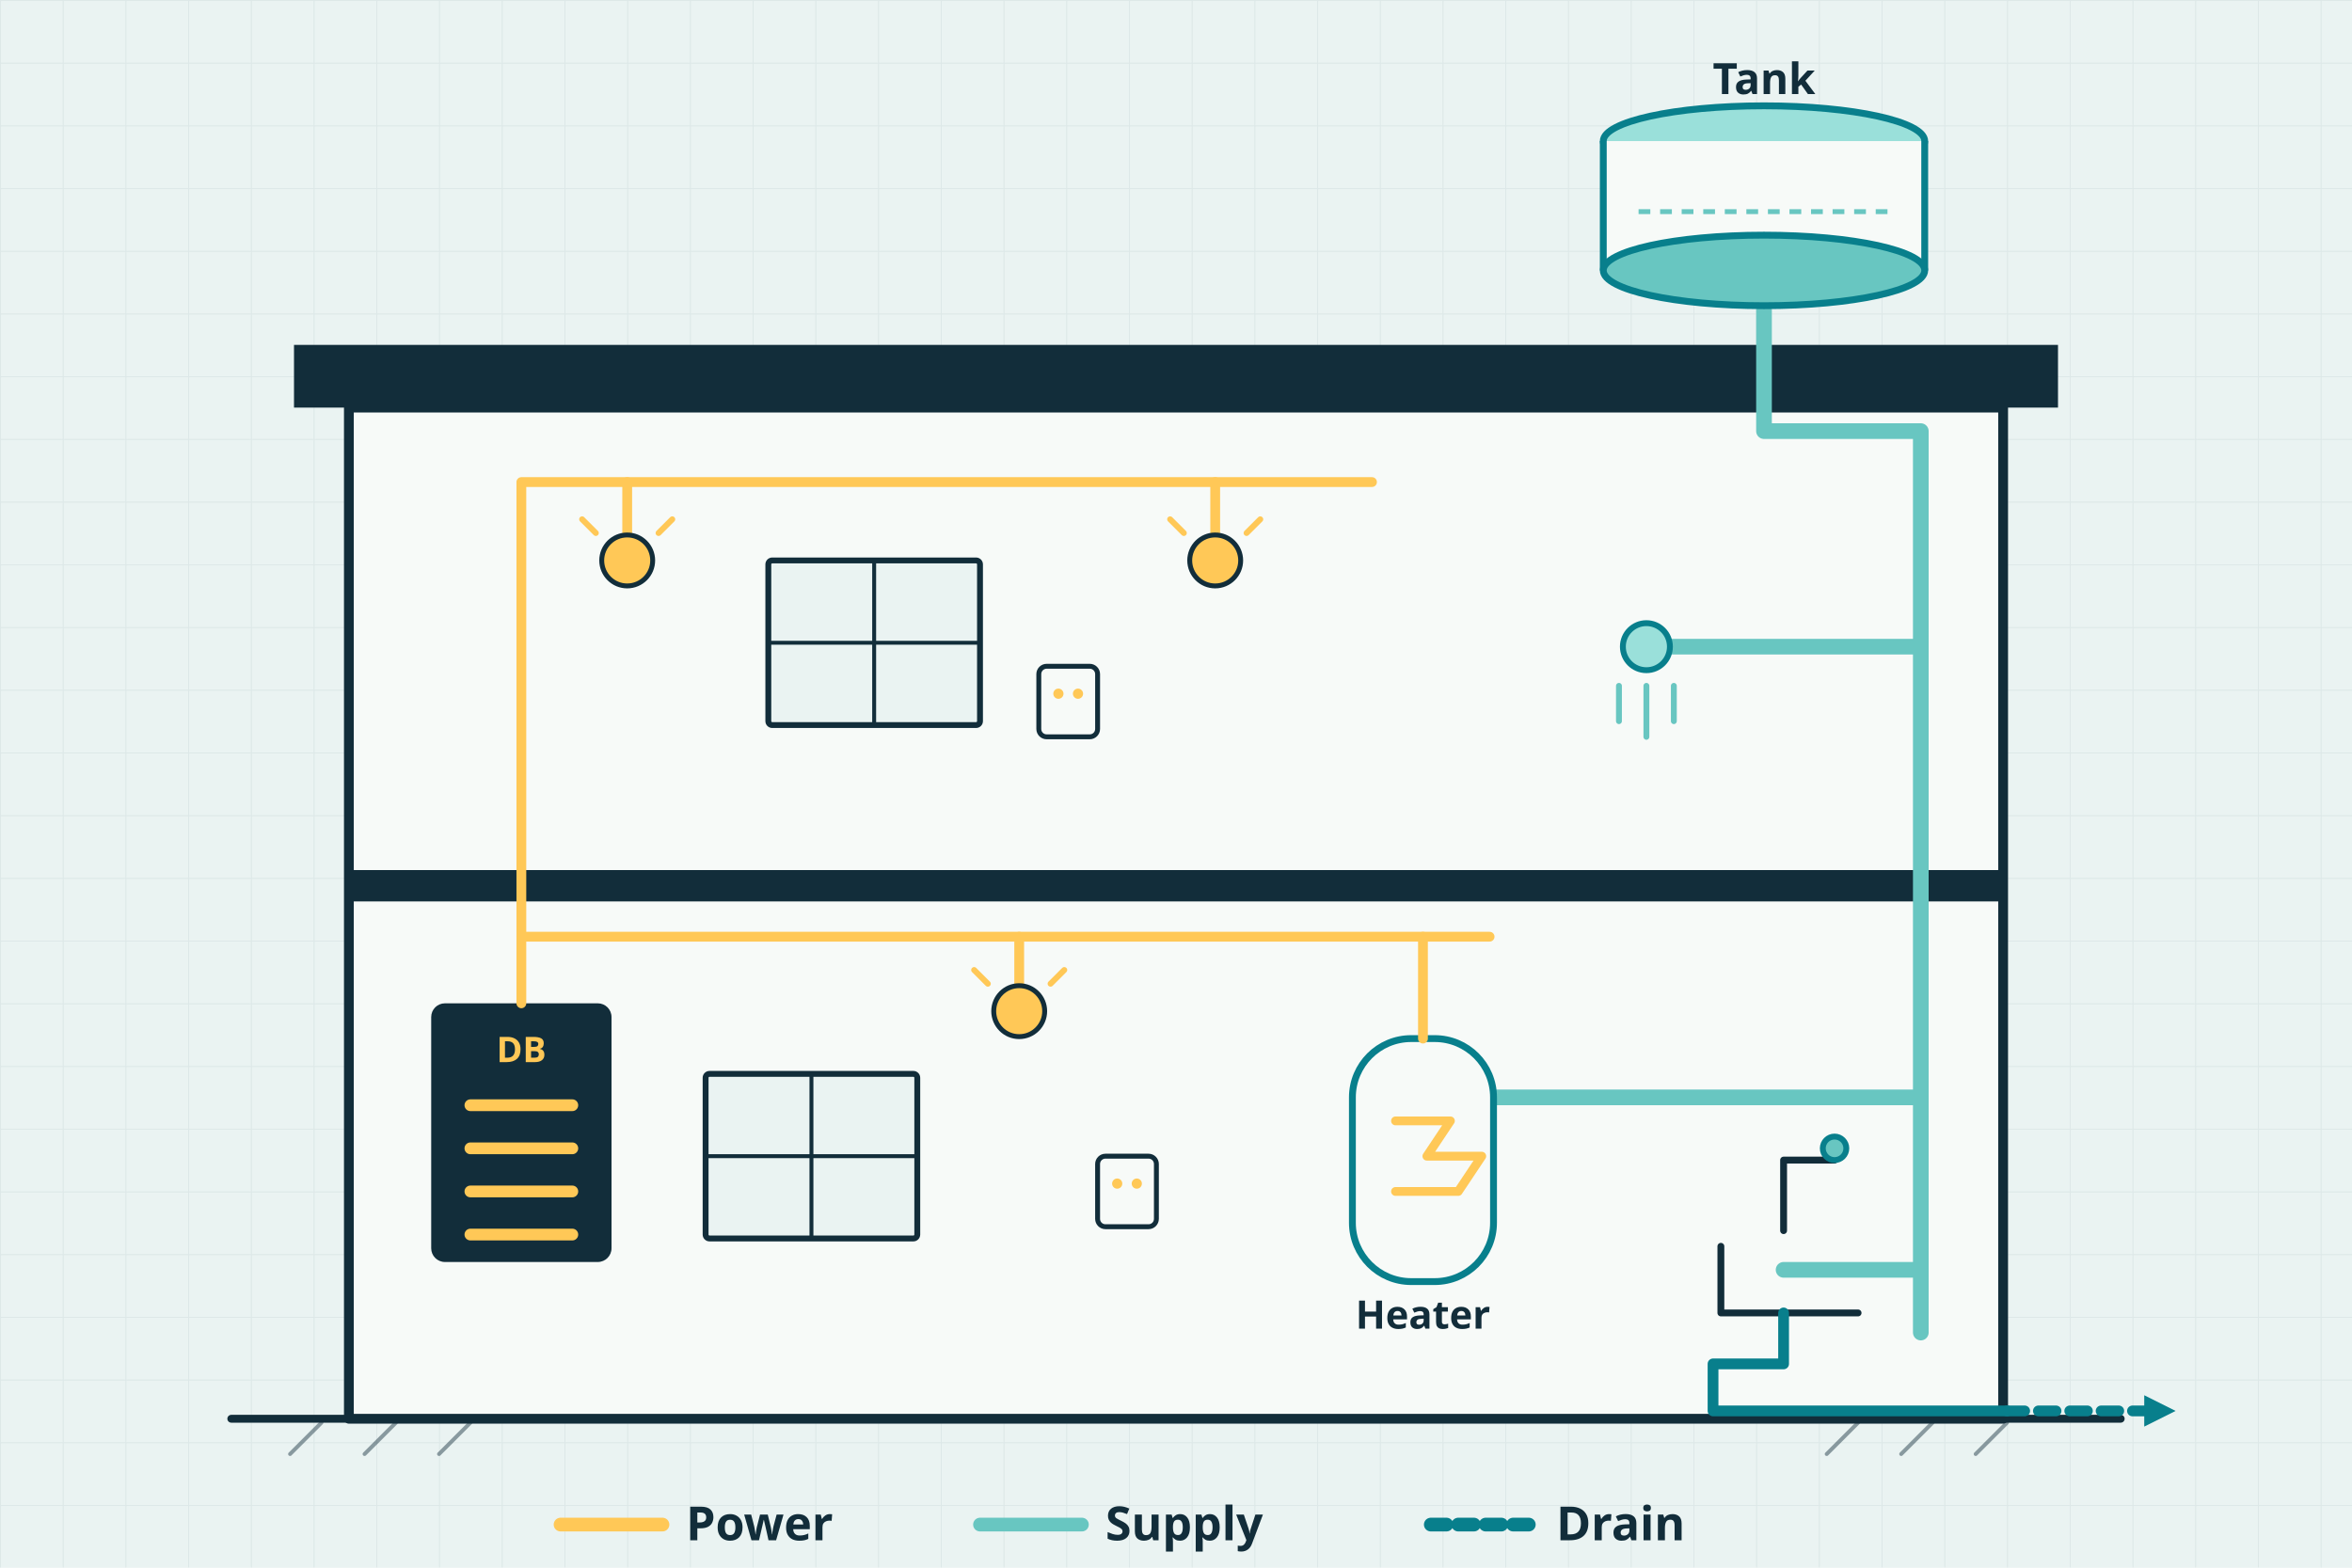
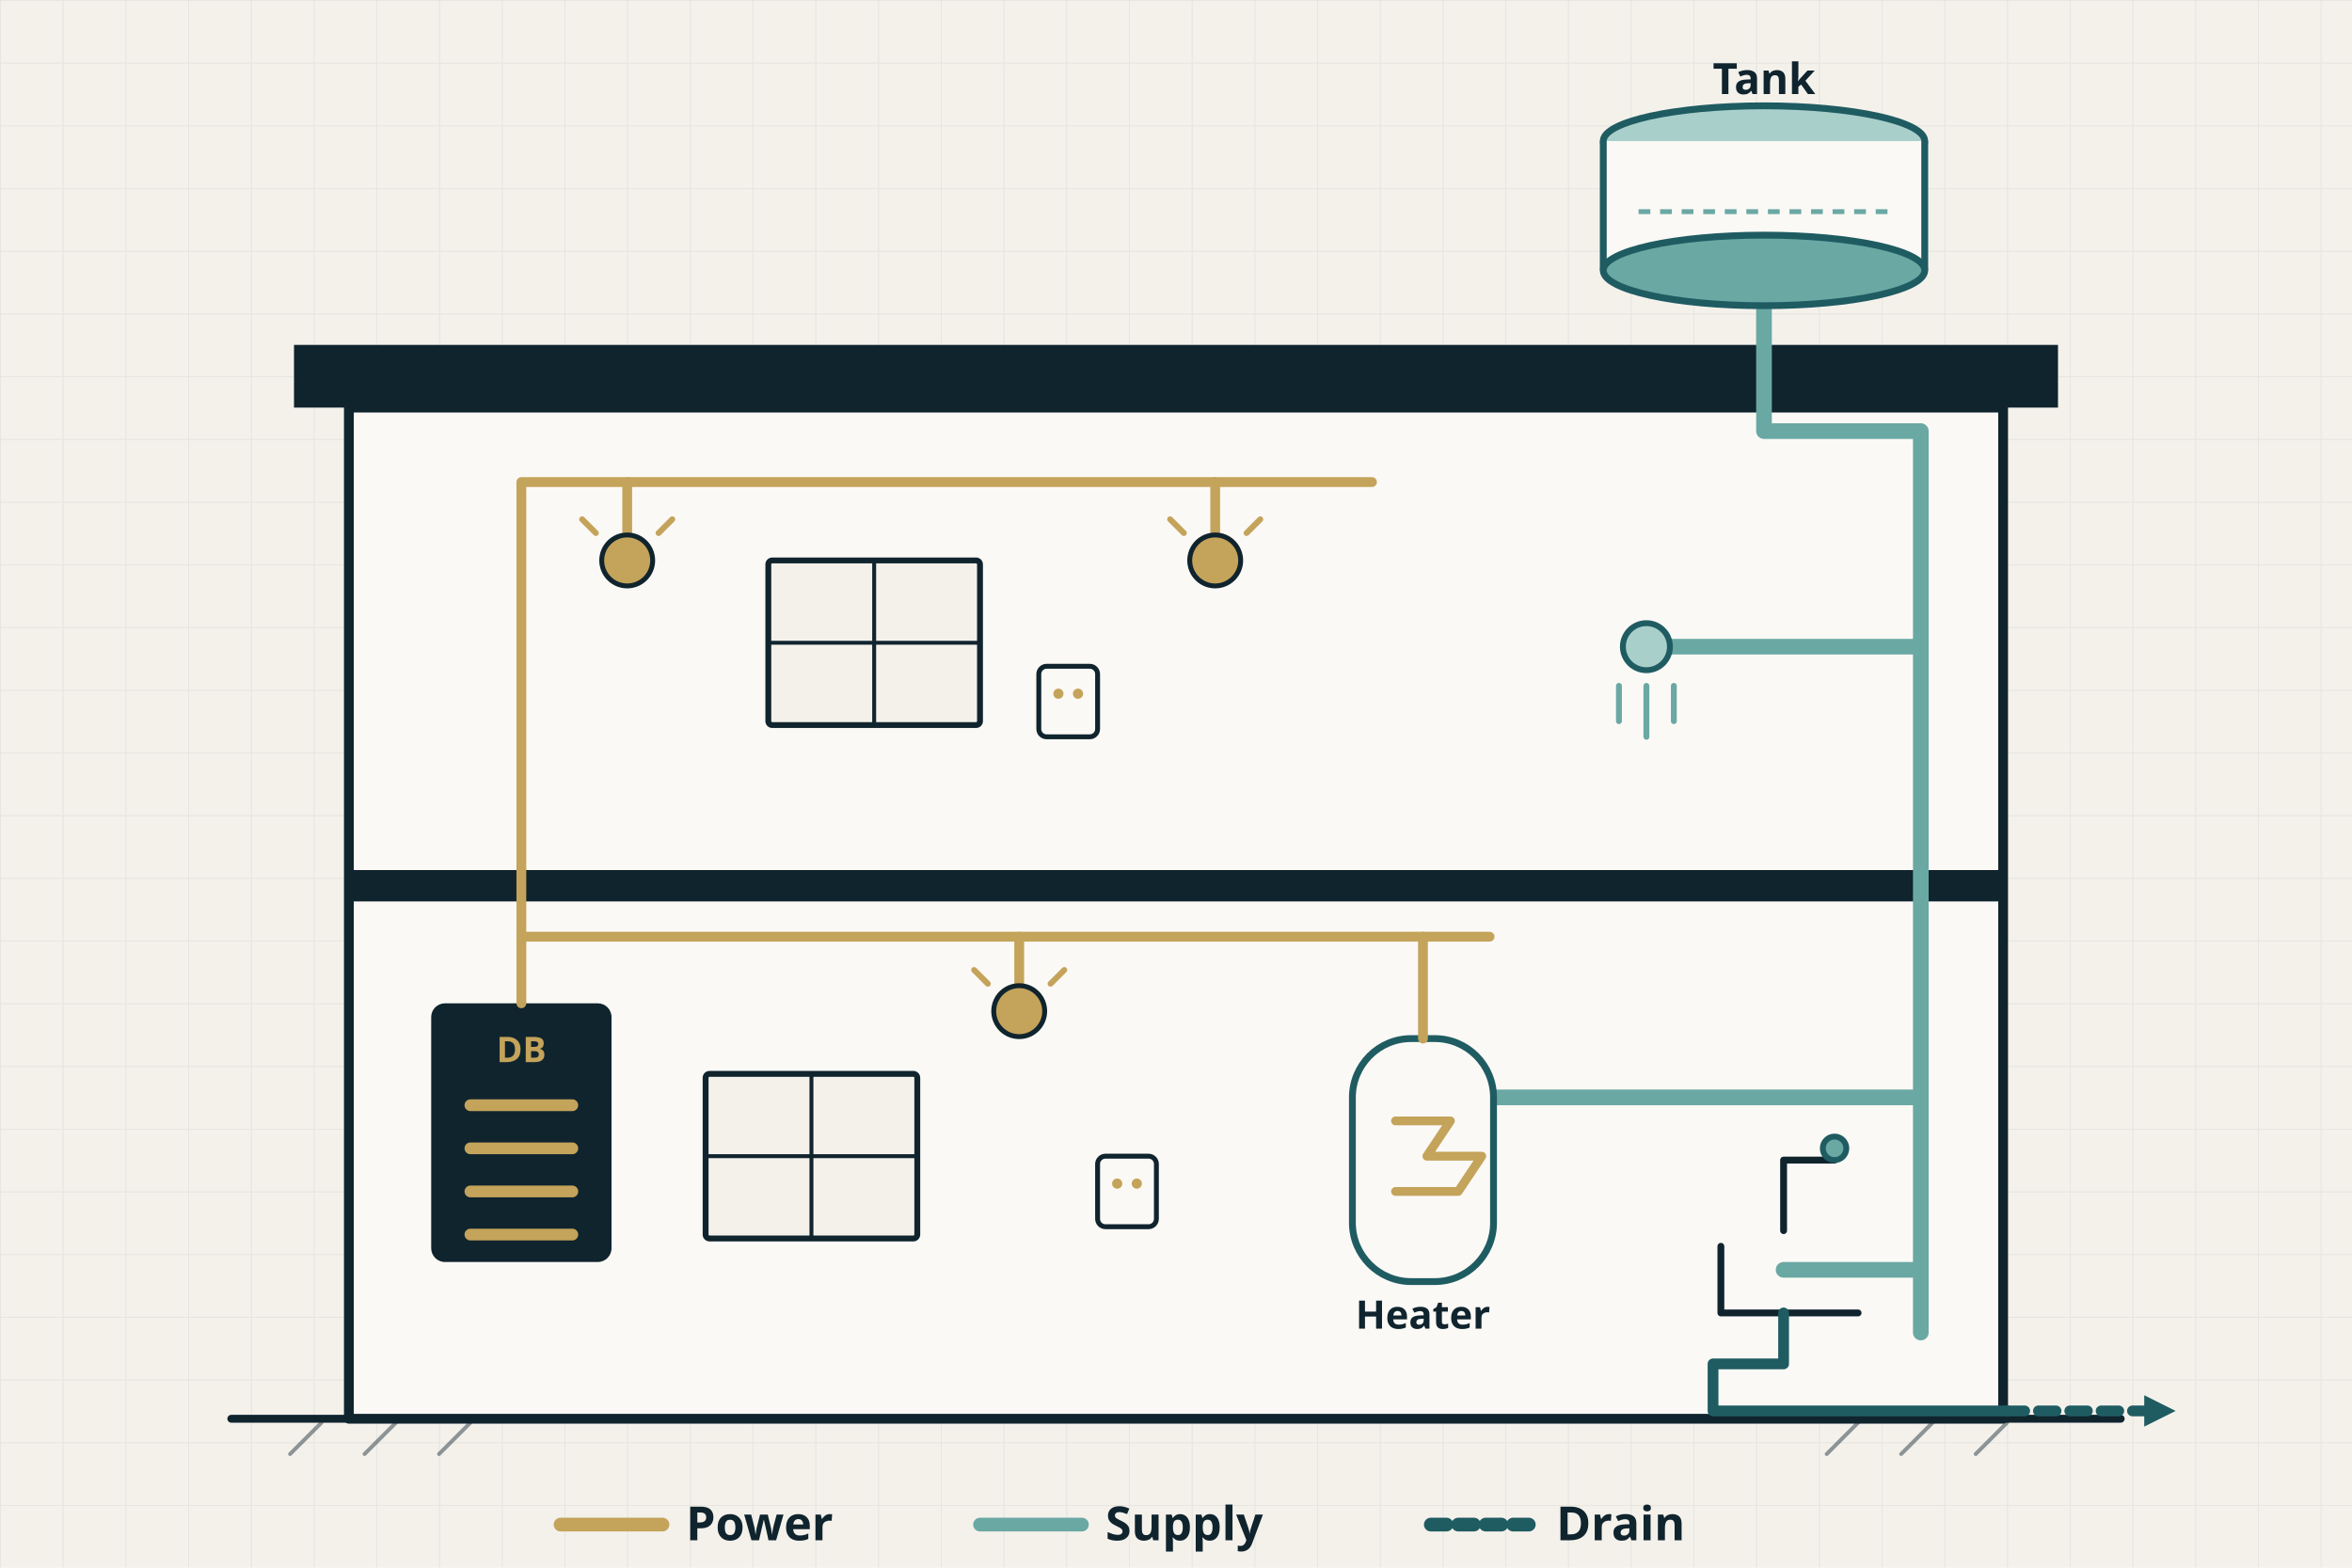
<svg xmlns="http://www.w3.org/2000/svg" viewBox="0 0 1200 800" role="img" aria-labelledby="diagram-title diagram-desc">
  <defs>
    <pattern id="grid" width="32" height="32" patternUnits="userSpaceOnUse">
-       <path d="M32 0H0V32" fill="none" stroke="#122D3A" stroke-opacity=".055" stroke-width="1" />
+       <path d="M32 0H0V32" fill="none" stroke="#10242E" stroke-opacity=".055" stroke-width="1" />
    </pattern>
  </defs>
-   <rect width="1200" height="800" fill="#EAF3F2" />
+   <rect width="1200" height="800" fill="#F4F1EB" />
  <rect width="1200" height="800" fill="url(#grid)" />
-   <g fill="none" stroke="#122D3A" stroke-linecap="round">
+   <g fill="none" stroke="#10242E" stroke-linecap="round">
    <path d="M118 724h964" stroke-width="4" />
    <path d="M148 742l16-16M186 742l16-16M224 742l16-16M1008 742l16-16M970 742l16-16M932 742l16-16" stroke-width="2" opacity=".45" />
  </g>
-   <path d="M150 176h900v32H150z" fill="#122D3A" />
-   <path d="M178 208h844v516H178z" fill="#F7FAF8" stroke="#122D3A" stroke-width="5" stroke-linejoin="round" />
-   <path d="M178 452h844" stroke="#122D3A" stroke-width="16" />
-   <g fill="#EAF3F2" stroke="#122D3A" stroke-width="3" stroke-linejoin="round">
+   <path d="M150 176h900v32H150z" fill="#10242E" />
+   <path d="M178 208h844v516H178z" fill="#FBF9F5" stroke="#10242E" stroke-width="5" stroke-linejoin="round" />
+   <path d="M178 452h844" stroke="#10242E" stroke-width="16" />
+   <g fill="#F4F1EB" stroke="#10242E" stroke-width="3" stroke-linejoin="round">
    <rect x="392" y="286" width="108" height="84" rx="2" />
    <path d="M446 286v84M392 328h108" stroke-width="2" />
    <rect x="360" y="548" width="108" height="84" rx="2" />
    <path d="M414 548v84M360 590h108" stroke-width="2" />
  </g>
-   <g fill="none" stroke="#68C6C1" stroke-width="8" stroke-linecap="round" stroke-linejoin="round">
+   <g fill="none" stroke="#6AA8A4" stroke-width="8" stroke-linecap="round" stroke-linejoin="round">
    <path d="M900 156V220H980V680" />
    <path d="M980 330H852" />
    <path d="M980 560H762" />
    <path d="M980 648H910" />
  </g>
-   <g stroke="#087F8C" stroke-width="3.5" stroke-linejoin="round">
-     <ellipse cx="900" cy="72" rx="82" ry="18" fill="#9AE0DA" />
-     <path d="M818 72h164v66H818z" fill="#F7FAF8" stroke="none" />
+   <g stroke="#1F5C62" stroke-width="3.5" stroke-linejoin="round">
+     <ellipse cx="900" cy="72" rx="82" ry="18" fill="#A9CFCB" />
+     <path d="M818 72h164v66H818z" fill="#FBF9F5" stroke="none" />
    <path d="M818 72v66M982 72v66" fill="none" />
-     <ellipse cx="900" cy="138" rx="82" ry="18" fill="#68C6C1" />
-     <path d="M836 108h128" fill="none" stroke="#68C6C1" stroke-width="2.5" stroke-dasharray="6 5" />
+     <ellipse cx="900" cy="138" rx="82" ry="18" fill="#6AA8A4" />
+     <path d="M836 108h128" fill="none" stroke="#6AA8A4" stroke-width="2.5" stroke-dasharray="6 5" />
  </g>
-   <text x="900" y="48" text-anchor="middle" fill="#122D3A" font-family="Avenir Next, Segoe UI, sans-serif" font-size="22" font-weight="700">Tank</text>
+   <text x="900" y="48" text-anchor="middle" fill="#10242E" font-family="Avenir Next, Segoe UI, sans-serif" font-size="22" font-weight="700">Tank</text>
  <g stroke-linecap="round">
-     <circle cx="840" cy="330" r="12" fill="#9AE0DA" stroke="#087F8C" stroke-width="3" />
-     <path d="M826 350v18M840 350v26M854 350v18" fill="none" stroke="#68C6C1" stroke-width="3" />
+     <circle cx="840" cy="330" r="12" fill="#A9CFCB" stroke="#1F5C62" stroke-width="3" />
+     <path d="M826 350v18M840 350v26M854 350v18" fill="none" stroke="#6AA8A4" stroke-width="3" />
  </g>
  <g>
-     <rect x="690" y="530" width="72" height="124" rx="30" fill="#F7FAF8" stroke="#087F8C" stroke-width="3.5" />
-     <path d="M712 572h28l-12 18h28l-12 18h-32" fill="none" stroke="#FFC857" stroke-width="4.5" stroke-linejoin="round" stroke-linecap="round" />
+     <rect x="690" y="530" width="72" height="124" rx="30" fill="#FBF9F5" stroke="#1F5C62" stroke-width="3.5" />
+     <path d="M712 572h28l-12 18h28l-12 18h-32" fill="none" stroke="#C4A35A" stroke-width="4.5" stroke-linejoin="round" stroke-linecap="round" />
  </g>
-   <text x="726" y="678" text-anchor="middle" fill="#122D3A" font-family="Avenir Next, Segoe UI, sans-serif" font-size="20" font-weight="700">Heater</text>
-   <g fill="none" stroke="#122D3A" stroke-width="3.5" stroke-linecap="round" stroke-linejoin="round">
+   <text x="726" y="678" text-anchor="middle" fill="#10242E" font-family="Avenir Next, Segoe UI, sans-serif" font-size="20" font-weight="700">Heater</text>
+   <g fill="none" stroke="#10242E" stroke-width="3.5" stroke-linecap="round" stroke-linejoin="round">
    <path d="M878 636v34h70" />
    <path d="M910 628v-36h26" />
  </g>
-   <circle cx="936" cy="586" r="6" fill="#68C6C1" stroke="#087F8C" stroke-width="3" />
-   <g fill="none" stroke="#087F8C" stroke-width="5.5" stroke-linecap="round" stroke-linejoin="round">
+   <circle cx="936" cy="586" r="6" fill="#6AA8A4" stroke="#1F5C62" stroke-width="3" />
+   <g fill="none" stroke="#1F5C62" stroke-width="5.5" stroke-linecap="round" stroke-linejoin="round">
    <path d="M910 670v26h-36v24h150" />
    <path d="M1024 720h78" stroke-dasharray="9 7" />
  </g>
-   <path d="M1094 712l16 8-16 8z" fill="#087F8C" />
+   <path d="M1094 712l16 8-16 8z" fill="#1F5C62" />
  <g>
-     <rect x="220" y="512" width="92" height="132" rx="7" fill="#122D3A" />
-     <text x="266" y="542" text-anchor="middle" fill="#FFC857" font-family="Avenir Next, Segoe UI, sans-serif" font-size="18" font-weight="800">DB</text>
-     <path d="M240 564h52M240 586h52M240 608h52M240 630h52" stroke="#FFC857" stroke-width="6" stroke-linecap="round" />
+     <rect x="220" y="512" width="92" height="132" rx="7" fill="#10242E" />
+     <text x="266" y="542" text-anchor="middle" fill="#C4A35A" font-family="Avenir Next, Segoe UI, sans-serif" font-size="18" font-weight="800">DB</text>
+     <path d="M240 564h52M240 586h52M240 608h52M240 630h52" stroke="#C4A35A" stroke-width="6" stroke-linecap="round" />
  </g>
-   <g fill="none" stroke="#FFC857" stroke-width="5" stroke-linecap="round" stroke-linejoin="round">
+   <g fill="none" stroke="#C4A35A" stroke-width="5" stroke-linecap="round" stroke-linejoin="round">
    <path d="M266 512V478H760" />
    <path d="M520 478v34" />
    <path d="M266 478V246H700" />
    <path d="M320 246v36" />
    <path d="M620 246v36" />
    <path d="M726 478v52" />
  </g>
-   <g fill="#FFC857" stroke="#122D3A" stroke-width="2.5">
+   <g fill="#C4A35A" stroke="#10242E" stroke-width="2.5">
    <g>
      <circle cx="320" cy="286" r="13" />
-       <path d="M320 264v-10M336 272l7-7M304 272l-7-7" fill="none" stroke="#FFC857" stroke-width="3" stroke-linecap="round" />
+       <path d="M320 264v-10M336 272l7-7M304 272l-7-7" fill="none" stroke="#C4A35A" stroke-width="3" stroke-linecap="round" />
    </g>
    <g>
      <circle cx="620" cy="286" r="13" />
-       <path d="M620 264v-10M636 272l7-7M604 272l-7-7" fill="none" stroke="#FFC857" stroke-width="3" stroke-linecap="round" />
+       <path d="M620 264v-10M636 272l7-7M604 272l-7-7" fill="none" stroke="#C4A35A" stroke-width="3" stroke-linecap="round" />
    </g>
    <g>
      <circle cx="520" cy="516" r="13" />
-       <path d="M520 494v-10M536 502l7-7M504 502l-7-7" fill="none" stroke="#FFC857" stroke-width="3" stroke-linecap="round" />
+       <path d="M520 494v-10M536 502l7-7M504 502l-7-7" fill="none" stroke="#C4A35A" stroke-width="3" stroke-linecap="round" />
    </g>
  </g>
-   <g fill="#F7FAF8" stroke="#122D3A" stroke-width="2.5">
+   <g fill="#FBF9F5" stroke="#10242E" stroke-width="2.5">
    <rect x="530" y="340" width="30" height="36" rx="4" />
    <rect x="560" y="590" width="30" height="36" rx="4" />
-     <circle cx="540" cy="354" r="2.6" fill="#FFC857" stroke="none" />
-     <circle cx="550" cy="354" r="2.6" fill="#FFC857" stroke="none" />
-     <circle cx="570" cy="604" r="2.6" fill="#FFC857" stroke="none" />
-     <circle cx="580" cy="604" r="2.6" fill="#FFC857" stroke="none" />
+     <circle cx="540" cy="354" r="2.6" fill="#C4A35A" stroke="none" />
+     <circle cx="550" cy="354" r="2.6" fill="#C4A35A" stroke="none" />
+     <circle cx="570" cy="604" r="2.6" fill="#C4A35A" stroke="none" />
+     <circle cx="580" cy="604" r="2.6" fill="#C4A35A" stroke="none" />
  </g>
-   <g font-family="Avenir Next, Segoe UI, sans-serif" font-size="24" font-weight="700" fill="#122D3A">
-     <path d="M286 778h52" stroke="#FFC857" stroke-width="7" stroke-linecap="round" />
+   <g font-family="Avenir Next, Segoe UI, sans-serif" font-size="24" font-weight="700" fill="#10242E">
+     <path d="M286 778h52" stroke="#C4A35A" stroke-width="7" stroke-linecap="round" />
    <text x="350" y="786">Power</text>
-     <path d="M500 778h52" stroke="#68C6C1" stroke-width="7" stroke-linecap="round" />
+     <path d="M500 778h52" stroke="#6AA8A4" stroke-width="7" stroke-linecap="round" />
    <text x="564" y="786">Supply</text>
-     <path d="M730 778h52" stroke="#087F8C" stroke-width="7" stroke-linecap="round" stroke-dasharray="8 6" />
+     <path d="M730 778h52" stroke="#1F5C62" stroke-width="7" stroke-linecap="round" stroke-dasharray="8 6" />
    <text x="794" y="786">Drain</text>
  </g>
</svg>
